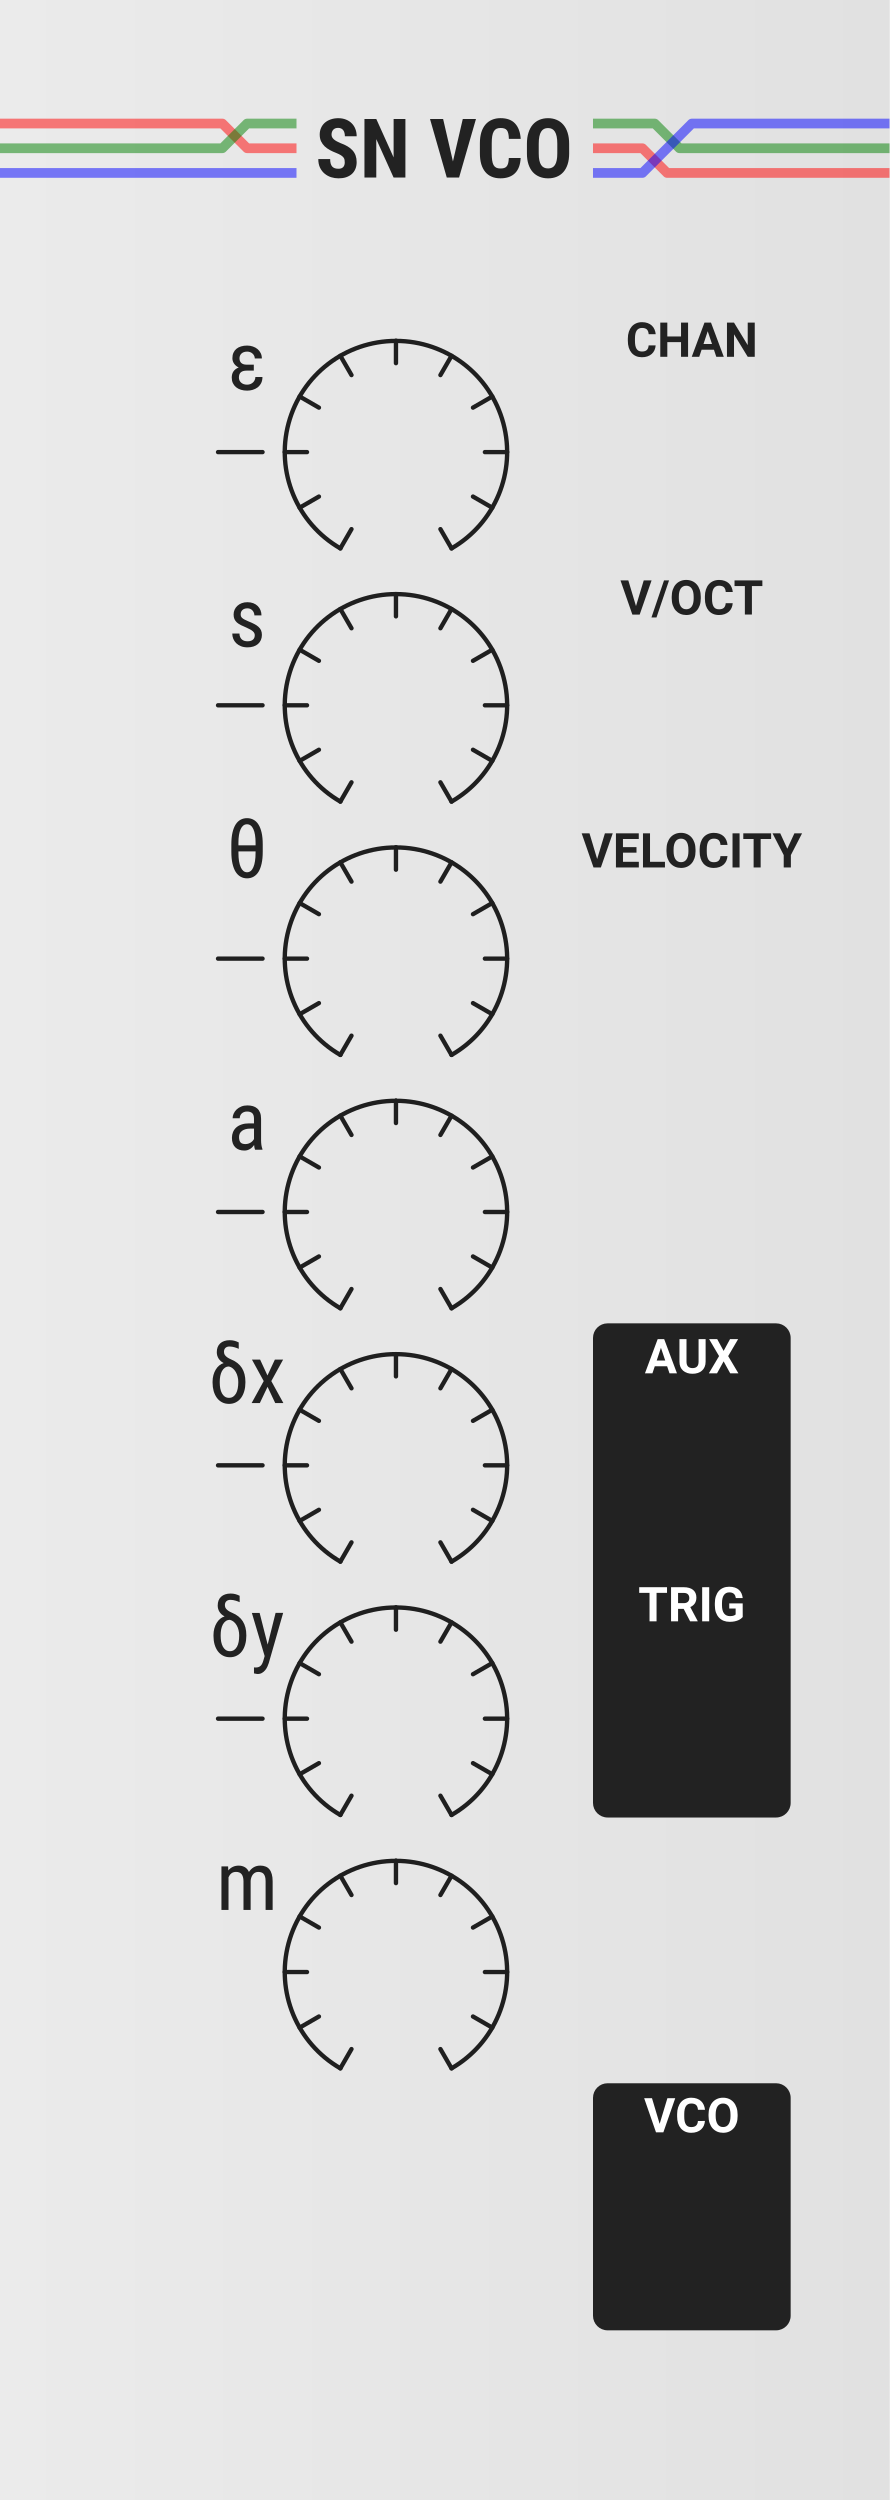
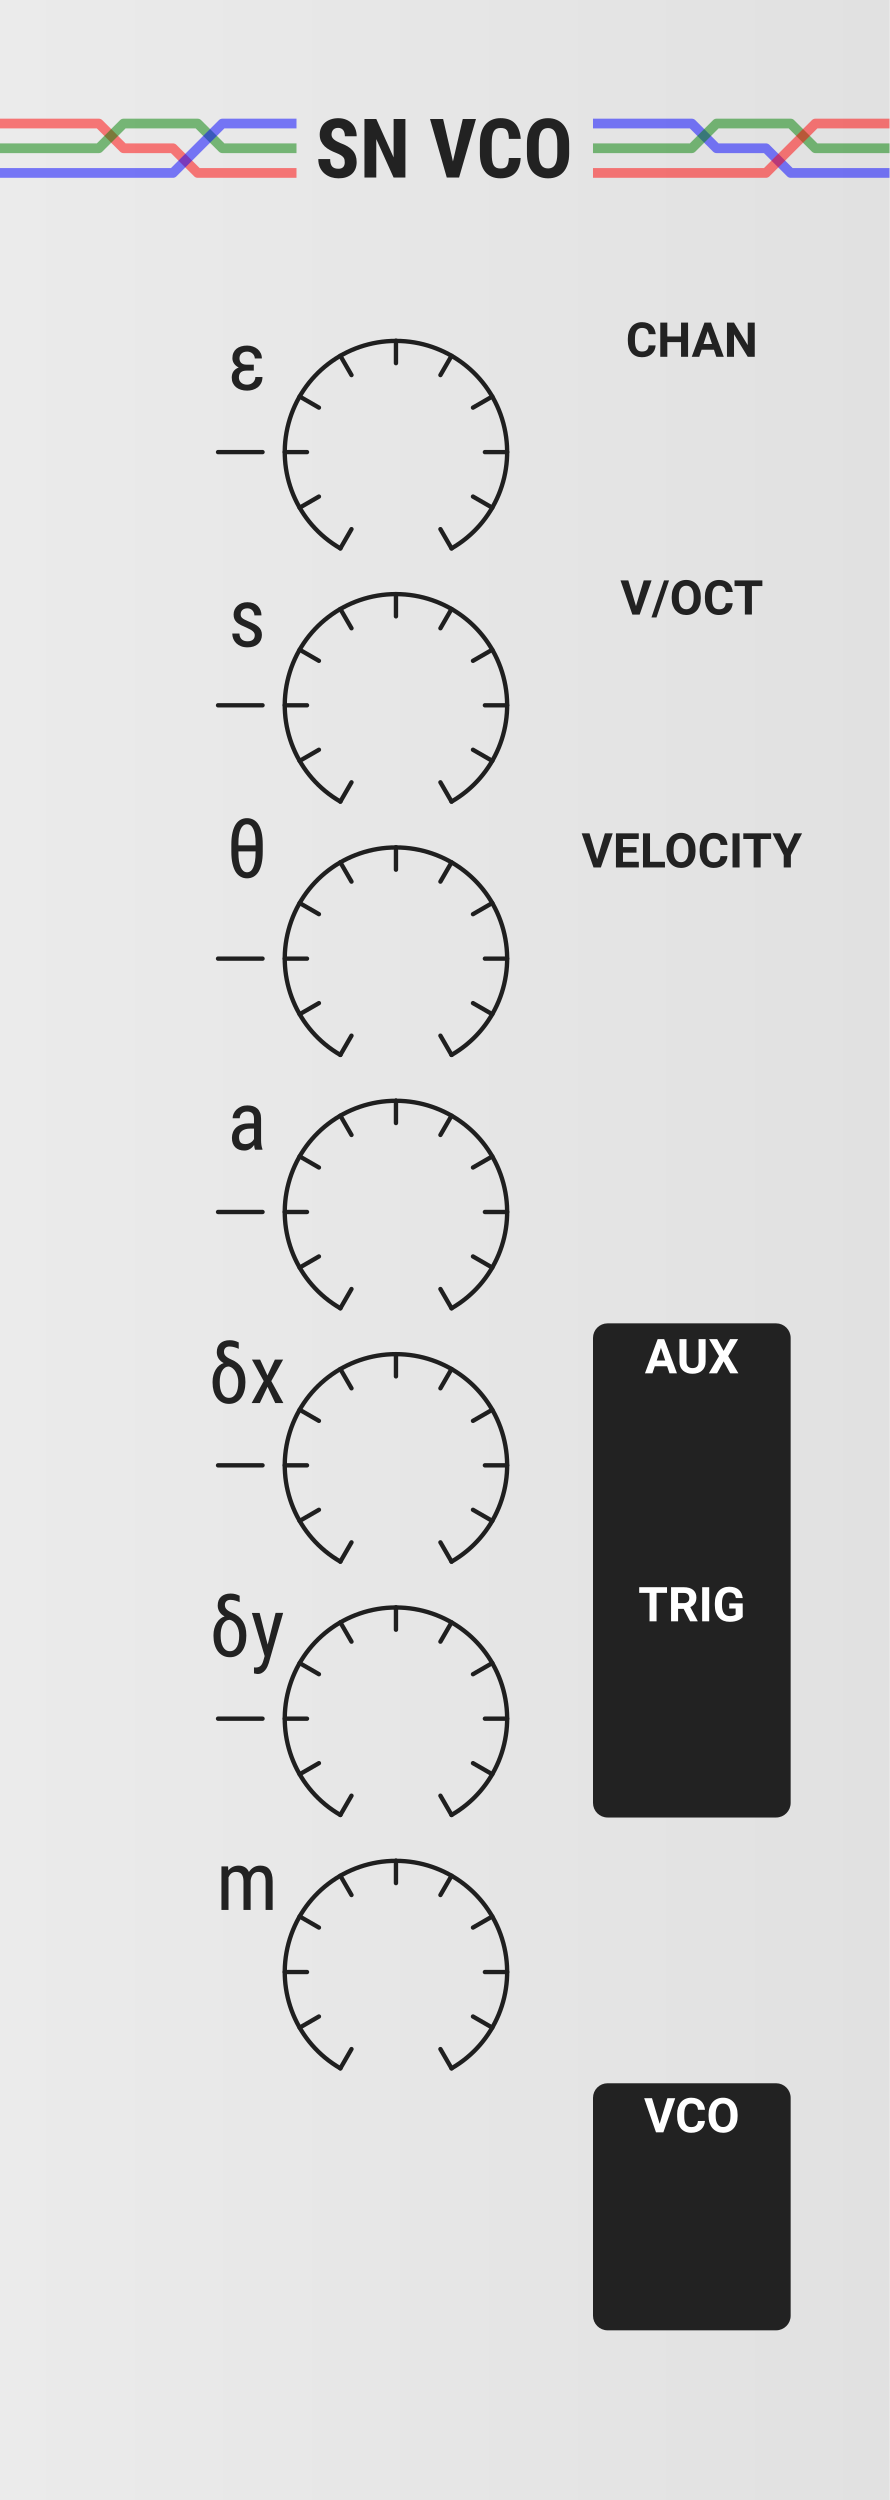
<svg xmlns="http://www.w3.org/2000/svg" version="1.1" width="45.72mm" height="128.5mm" viewBox="0 0 45.72 128.5">
  <defs>
    <linearGradient id="background">
      <stop offset="0%" stop-color="#ebebeb" />
      <stop offset="100%" stop-color="#e1e1e1" />
    </linearGradient>
  </defs>
  <g />
  <g>
    <rect x="0" y="0" width="45.72" height="128.5" fill="url(#background)" />
  </g>
  <g transform="translate(22.86,7.62)">
    <path fill="#222222" stroke="none" d="m -5.142,0.715 q 0,-0.079 -0.014,-0.141 Q -5.171,0.513 -5.218,0.459 -5.264,0.403 -5.351,0.351 -5.435,0.3 -5.578,0.242 -5.747,0.178 -5.902,0.095 -6.055,0.012 -6.173,-0.099 q -0.116,-0.114 -0.186,-0.26 -0.068,-0.149 -0.068,-0.345 0,-0.188 0.07,-0.343 0.07,-0.157 0.196,-0.267 0.128,-0.11 0.302,-0.169 0.176,-0.062 0.387,-0.062 0.217,0 0.391,0.07 0.176,0.068 0.298,0.192 0.124,0.122 0.19,0.294 0.066,0.169 0.066,0.374 h -0.606 q 0,-0.095 -0.021,-0.174 -0.019,-0.081 -0.062,-0.136 -0.041,-0.058 -0.107,-0.089 -0.066,-0.033 -0.159,-0.033 -0.087,0 -0.151,0.027 -0.062,0.027 -0.103,0.074 -0.041,0.045 -0.062,0.11 -0.021,0.064 -0.021,0.136 0,0.074 0.031,0.134 0.033,0.06 0.091,0.112 0.06,0.052 0.143,0.097 0.085,0.045 0.186,0.089 0.211,0.076 0.368,0.169 0.157,0.093 0.263,0.211 0.105,0.118 0.157,0.267 0.052,0.147 0.052,0.333 0,0.198 -0.066,0.353 -0.064,0.155 -0.186,0.263 -0.12,0.105 -0.291,0.163 -0.172,0.056 -0.387,0.056 -0.194,0 -0.382,-0.058 -0.186,-0.06 -0.333,-0.182 -0.147,-0.122 -0.238,-0.308 -0.089,-0.186 -0.089,-0.442 h 0.61 q 0,0.136 0.027,0.232 0.027,0.095 0.081,0.155 0.056,0.058 0.136,0.085 0.081,0.025 0.188,0.025 0.087,0 0.147,-0.025 0.062,-0.027 0.099,-0.07 0.039,-0.045 0.056,-0.107 0.017,-0.062 0.017,-0.134 z M -2.023,1.505 H -2.63 L -3.519,-0.469 V 1.505 h -0.608 v -3.01 h 0.608 l 0.891,1.976 V -1.505 h 0.606 z M 0.421,0.678 0.927,-1.505 H 1.605 L 0.737,1.505 h -0.633 l -0.862,-3.01 h 0.674 z M 3.902,0.502 Q 3.879,1.017 3.612,1.282 3.346,1.546 2.86,1.546 q -0.25,0 -0.446,-0.083 Q 2.217,1.381 2.083,1.217 1.948,1.054 1.876,0.814 1.806,0.573 1.806,0.258 v -0.513 q 0,-0.314 0.072,-0.556 0.074,-0.242 0.213,-0.405 0.138,-0.163 0.335,-0.246 0.196,-0.085 0.442,-0.085 0.492,0 0.746,0.275 0.256,0.275 0.291,0.79 H 3.296 Q 3.292,-0.643 3.267,-0.75 3.244,-0.86 3.195,-0.924 3.145,-0.988 3.064,-1.015 2.986,-1.042 2.868,-1.042 q -0.122,0 -0.209,0.041 -0.085,0.041 -0.138,0.134 -0.054,0.091 -0.081,0.242 -0.025,0.149 -0.025,0.366 v 0.517 q 0,0.211 0.021,0.36 0.021,0.149 0.072,0.244 0.052,0.093 0.136,0.136 0.085,0.043 0.215,0.043 0.112,0 0.19,-0.023 0.081,-0.025 0.132,-0.085 0.052,-0.06 0.079,-0.165 0.027,-0.105 0.033,-0.267 z m 2.493,-0.232 q 0,0.316 -0.079,0.556 Q 6.237,1.067 6.095,1.226 5.954,1.385 5.754,1.466 q -0.198,0.081 -0.44,0.081 -0.242,0 -0.442,-0.081 Q 4.671,1.385 4.526,1.226 4.383,1.067 4.303,0.827 4.224,0.587 4.224,0.271 V -0.229 q 0,-0.325 0.079,-0.571 0.079,-0.248 0.221,-0.413 0.143,-0.165 0.343,-0.248 0.201,-0.085 0.442,-0.085 0.242,0 0.44,0.085 0.201,0.083 0.343,0.248 0.145,0.165 0.223,0.413 0.079,0.246 0.079,0.571 z M 5.785,-0.234 q 0,-0.215 -0.031,-0.366 -0.031,-0.153 -0.091,-0.25 -0.06,-0.097 -0.149,-0.143 -0.089,-0.045 -0.205,-0.045 -0.118,0 -0.207,0.045 -0.089,0.045 -0.149,0.143 -0.06,0.097 -0.091,0.25 -0.031,0.151 -0.031,0.366 v 0.504 q 0,0.205 0.031,0.351 0.031,0.145 0.091,0.238 0.062,0.093 0.151,0.136 0.091,0.043 0.209,0.043 0.116,0 0.203,-0.043 0.089,-0.043 0.149,-0.136 0.06,-0.093 0.089,-0.238 0.031,-0.147 0.031,-0.351 z" />
  </g>
  <g fill="none" stroke="#1f1f1f" stroke-linecap="round" stroke-linejoin="round" stroke-width="1" transform="translate(0.0,1.27)">
    <g transform="translate(20.352,21.968) scale(0.225,0.225)">
      <line x1="-10.160" y1="17.598" x2="-12.700" y2="21.997" />
      <line x1="-17.598" y1="10.160" x2="-21.997" y2="12.700" />
      <line x1="-20.32" y1="0.000" x2="-25.4" y2="0.000" />
      <line x1="-17.598" y1="-10.16" x2="-21.997" y2="-12.7" />
      <line x1="-10.16" y1="-17.598" x2="-12.7" y2="-21.997" />
      <line x1="0.000" y1="-20.32" x2="0.000" y2="-25.4" />
      <line x1="10.160" y1="-17.598" x2="12.7" y2="-21.997" />
      <line x1="17.598" y1="-10.160" x2="21.997" y2="-12.7" />
      <line x1="20.32" y1="0.000" x2="25.4" y2="0.000" />
      <line x1="17.598" y1="10.16" x2="21.997" y2="12.7" />
      <line x1="10.16" y1="17.598" x2="12.7" y2="21.997" />
      <g>
        <path d="M0.000,-25.4 a25.4,25.4,0,0,0,-12.7,47.397" />
        <path d="M0.000,-25.4 a25.4,25.4,0,0,1,12.7,47.397" />
        <circle cx="0.000" cy="0.000" r="25.4" opacity="0.5" stroke="none" />
      </g>
      <line x1="-30.48" y1="0.000" x2="-40.64" y2="0.000" />
    </g>
    <g transform="translate(20.352,34.982) scale(0.225,0.225)">
      <line x1="-10.160" y1="17.598" x2="-12.700" y2="21.997" />
      <line x1="-17.598" y1="10.160" x2="-21.997" y2="12.700" />
      <line x1="-20.32" y1="0.000" x2="-25.4" y2="0.000" />
      <line x1="-17.598" y1="-10.16" x2="-21.997" y2="-12.7" />
      <line x1="-10.16" y1="-17.598" x2="-12.7" y2="-21.997" />
      <line x1="0.000" y1="-20.32" x2="0.000" y2="-25.4" />
      <line x1="10.160" y1="-17.598" x2="12.7" y2="-21.997" />
      <line x1="17.598" y1="-10.160" x2="21.997" y2="-12.7" />
      <line x1="20.32" y1="0.000" x2="25.4" y2="0.000" />
      <line x1="17.598" y1="10.16" x2="21.997" y2="12.7" />
      <line x1="10.16" y1="17.598" x2="12.7" y2="21.997" />
      <g>
        <path d="M0.000,-25.4 a25.4,25.4,0,0,0,-12.7,47.397" />
        <path d="M0.000,-25.4 a25.4,25.4,0,0,1,12.7,47.397" />
        <circle cx="0.000" cy="0.000" r="25.4" opacity="0.5" stroke="none" />
      </g>
      <line x1="-30.48" y1="0.000" x2="-40.64" y2="0.000" />
    </g>
    <g transform="translate(20.352,48.004) scale(0.225,0.225)">
      <line x1="-10.160" y1="17.598" x2="-12.700" y2="21.997" />
      <line x1="-17.598" y1="10.160" x2="-21.997" y2="12.700" />
      <line x1="-20.32" y1="0.000" x2="-25.4" y2="0.000" />
      <line x1="-17.598" y1="-10.16" x2="-21.997" y2="-12.7" />
      <line x1="-10.16" y1="-17.598" x2="-12.7" y2="-21.997" />
      <line x1="0.000" y1="-20.32" x2="0.000" y2="-25.4" />
      <line x1="10.160" y1="-17.598" x2="12.7" y2="-21.997" />
      <line x1="17.598" y1="-10.160" x2="21.997" y2="-12.7" />
      <line x1="20.32" y1="0.000" x2="25.4" y2="0.000" />
      <line x1="17.598" y1="10.16" x2="21.997" y2="12.7" />
      <line x1="10.16" y1="17.598" x2="12.7" y2="21.997" />
      <g>
        <path d="M0.000,-25.4 a25.4,25.4,0,0,0,-12.7,47.397" />
        <path d="M0.000,-25.4 a25.4,25.4,0,0,1,12.7,47.397" />
        <circle cx="0.000" cy="0.000" r="25.4" opacity="0.5" stroke="none" />
      </g>
      <line x1="-30.48" y1="0.000" x2="-40.64" y2="0.000" />
    </g>
    <g transform="translate(20.352,61.026) scale(0.225,0.225)">
      <line x1="-10.160" y1="17.598" x2="-12.700" y2="21.997" />
      <line x1="-17.598" y1="10.160" x2="-21.997" y2="12.700" />
      <line x1="-20.32" y1="0.000" x2="-25.4" y2="0.000" />
      <line x1="-17.598" y1="-10.16" x2="-21.997" y2="-12.7" />
      <line x1="-10.16" y1="-17.598" x2="-12.7" y2="-21.997" />
      <line x1="0.000" y1="-20.32" x2="0.000" y2="-25.4" />
      <line x1="10.160" y1="-17.598" x2="12.7" y2="-21.997" />
      <line x1="17.598" y1="-10.160" x2="21.997" y2="-12.7" />
      <line x1="20.32" y1="0.000" x2="25.4" y2="0.000" />
      <line x1="17.598" y1="10.16" x2="21.997" y2="12.7" />
      <line x1="10.16" y1="17.598" x2="12.7" y2="21.997" />
      <g>
        <path d="M0.000,-25.4 a25.4,25.4,0,0,0,-12.7,47.397" />
        <path d="M0.000,-25.4 a25.4,25.4,0,0,1,12.7,47.397" />
        <circle cx="0.000" cy="0.000" r="25.4" opacity="0.5" stroke="none" />
      </g>
      <line x1="-30.48" y1="0.000" x2="-40.64" y2="0.000" />
    </g>
    <g transform="translate(20.352,74.048) scale(0.225,0.225)">
      <line x1="-10.160" y1="17.598" x2="-12.700" y2="21.997" />
      <line x1="-17.598" y1="10.160" x2="-21.997" y2="12.700" />
      <line x1="-20.32" y1="0.000" x2="-25.4" y2="0.000" />
      <line x1="-17.598" y1="-10.16" x2="-21.997" y2="-12.7" />
      <line x1="-10.16" y1="-17.598" x2="-12.7" y2="-21.997" />
      <line x1="0.000" y1="-20.32" x2="0.000" y2="-25.4" />
      <line x1="10.160" y1="-17.598" x2="12.7" y2="-21.997" />
      <line x1="17.598" y1="-10.160" x2="21.997" y2="-12.7" />
      <line x1="20.32" y1="0.000" x2="25.4" y2="0.000" />
      <line x1="17.598" y1="10.16" x2="21.997" y2="12.7" />
      <line x1="10.16" y1="17.598" x2="12.7" y2="21.997" />
      <g>
        <path d="M0.000,-25.4 a25.4,25.4,0,0,0,-12.7,47.397" />
        <path d="M0.000,-25.4 a25.4,25.4,0,0,1,12.7,47.397" />
        <circle cx="0.000" cy="0.000" r="25.4" opacity="0.5" stroke="none" />
      </g>
      <line x1="-30.48" y1="0.000" x2="-40.64" y2="0.000" />
    </g>
    <g transform="translate(20.352,87.070) scale(0.225,0.225)">
      <line x1="-10.160" y1="17.598" x2="-12.700" y2="21.997" />
      <line x1="-17.598" y1="10.160" x2="-21.997" y2="12.700" />
      <line x1="-20.32" y1="0.000" x2="-25.4" y2="0.000" />
      <line x1="-17.598" y1="-10.16" x2="-21.997" y2="-12.7" />
      <line x1="-10.16" y1="-17.598" x2="-12.7" y2="-21.997" />
      <line x1="0.000" y1="-20.32" x2="0.000" y2="-25.4" />
      <line x1="10.160" y1="-17.598" x2="12.7" y2="-21.997" />
      <line x1="17.598" y1="-10.160" x2="21.997" y2="-12.7" />
      <line x1="20.32" y1="0.000" x2="25.4" y2="0.000" />
      <line x1="17.598" y1="10.16" x2="21.997" y2="12.7" />
      <line x1="10.16" y1="17.598" x2="12.7" y2="21.997" />
      <g>
        <path d="M0.000,-25.4 a25.4,25.4,0,0,0,-12.7,47.397" />
        <path d="M0.000,-25.4 a25.4,25.4,0,0,1,12.7,47.397" />
        <circle cx="0.000" cy="0.000" r="25.4" opacity="0.5" stroke="none" />
      </g>
      <line x1="-30.48" y1="0.000" x2="-40.64" y2="0.000" />
    </g>
    <g transform="translate(20.352,100.093) scale(0.225,0.225)">
      <line x1="-10.160" y1="17.598" x2="-12.700" y2="21.997" />
      <line x1="-17.598" y1="10.160" x2="-21.997" y2="12.700" />
      <line x1="-20.32" y1="0.000" x2="-25.4" y2="0.000" />
      <line x1="-17.598" y1="-10.16" x2="-21.997" y2="-12.7" />
      <line x1="-10.16" y1="-17.598" x2="-12.7" y2="-21.997" />
      <line x1="0.000" y1="-20.32" x2="0.000" y2="-25.4" />
      <line x1="10.160" y1="-17.598" x2="12.7" y2="-21.997" />
      <line x1="17.598" y1="-10.160" x2="21.997" y2="-12.7" />
      <line x1="20.32" y1="0.000" x2="25.4" y2="0.000" />
      <line x1="17.598" y1="10.16" x2="21.997" y2="12.7" />
      <line x1="10.16" y1="17.598" x2="12.7" y2="21.997" />
      <g>
        <path d="M0.000,-25.4 a25.4,25.4,0,0,0,-12.7,47.397" />
        <path d="M0.000,-25.4 a25.4,25.4,0,0,1,12.7,47.397" />
        <circle cx="0.000" cy="0.000" r="25.4" opacity="0.5" stroke="none" />
      </g>
    </g>
  </g>
  <g fill="#222222">
    <g transform="translate(12.7,-3.73)">
      <path d="m 21.001,21.483 q -0.01,0.134 -0.06,0.246 -0.051,0.112 -0.14,0.193 -0.089,0.08 -0.217,0.125 -0.127,0.045 -0.289,0.045 -0.169,0 -0.304,-0.058 -0.134,-0.059 -0.228,-0.169 -0.093,-0.11 -0.143,-0.265 -0.049,-0.157 -0.049,-0.351 V 21.134 q 0,-0.194 0.052,-0.351 0.052,-0.157 0.146,-0.266 0.095,-0.11 0.23,-0.169 0.135,-0.059 0.301,-0.059 0.164,0 0.289,0.047 0.127,0.046 0.215,0.129 0.088,0.082 0.137,0.197 0.049,0.113 0.063,0.247 h -0.362 q -0.006,-0.078 -0.028,-0.139 -0.021,-0.06 -0.06,-0.101 -0.04,-0.041 -0.102,-0.061 -0.063,-0.022 -0.152,-0.022 -0.183,0 -0.274,0.134 -0.089,0.133 -0.089,0.412 v 0.118 q 0,0.136 0.019,0.239 0.021,0.102 0.063,0.171 0.043,0.069 0.111,0.104 0.069,0.034 0.165,0.034 0.086,0 0.147,-0.019 0.063,-0.019 0.104,-0.058 0.042,-0.04 0.065,-0.099 0.023,-0.059 0.029,-0.137 z m 1.666,0.585 h -0.362 v -0.752 h -0.705 v 0.752 h -0.362 v -1.756 h 0.362 v 0.711 h 0.705 v -0.711 h 0.362 z m 1.329,-0.362 h -0.634 l -0.121,0.362 h -0.385 l 0.654,-1.756 h 0.335 l 0.657,1.756 h -0.385 z m -0.537,-0.293 h 0.439 l -0.221,-0.657 z m 2.635,0.655 h -0.362 l -0.704,-1.155 v 1.155 h -0.362 v -1.756 h 0.362 l 0.705,1.158 v -1.158 h 0.361 z" />
    </g>
    <g transform="translate(12.7,9.52)">
      <path d="m 19.99,21.633 0.398,-1.32 h 0.403 l -0.611,1.756 h -0.377 L 19.193,20.312 h 0.402 z m 1.053,0.586 h -0.259 l 0.646,-1.906 h 0.259 z m 2.278,-0.989 q 0,0.201 -0.054,0.362 -0.054,0.159 -0.153,0.27 -0.098,0.111 -0.235,0.171 -0.137,0.059 -0.303,0.059 -0.165,0 -0.303,-0.059 -0.137,-0.06 -0.238,-0.171 -0.099,-0.111 -0.154,-0.27 -0.055,-0.16 -0.055,-0.362 v -0.077 q 0,-0.2 0.054,-0.361 0.055,-0.16 0.154,-0.273 0.099,-0.112 0.236,-0.171 0.137,-0.06 0.303,-0.06 0.165,0 0.303,0.06 0.137,0.059 0.236,0.171 0.099,0.112 0.153,0.273 0.055,0.16 0.055,0.361 z m -0.367,-0.08 q 0,-0.276 -0.099,-0.42 -0.099,-0.143 -0.282,-0.143 -0.183,0 -0.282,0.143 -0.099,0.143 -0.099,0.42 v 0.08 q 0,0.137 0.025,0.244 0.027,0.105 0.075,0.177 0.049,0.071 0.121,0.109 0.071,0.036 0.163,0.036 0.183,0 0.281,-0.145 0.098,-0.145 0.098,-0.421 z m 2.008,0.333 q -0.01,0.134 -0.06,0.246 -0.051,0.112 -0.14,0.193 -0.089,0.08 -0.217,0.125 -0.127,0.045 -0.289,0.045 -0.169,0 -0.304,-0.058 -0.134,-0.059 -0.228,-0.169 -0.093,-0.11 -0.143,-0.265 -0.049,-0.157 -0.049,-0.351 V 21.134 q 0,-0.194 0.052,-0.351 0.052,-0.157 0.146,-0.266 0.095,-0.11 0.23,-0.169 0.135,-0.059 0.301,-0.059 0.164,0 0.289,0.047 0.127,0.046 0.215,0.129 0.088,0.082 0.137,0.197 0.049,0.113 0.063,0.247 h -0.362 q -0.006,-0.078 -0.028,-0.139 -0.021,-0.06 -0.06,-0.101 -0.04,-0.041 -0.102,-0.061 -0.063,-0.022 -0.152,-0.022 -0.183,0 -0.274,0.134 -0.089,0.133 -0.089,0.412 v 0.118 q 0,0.136 0.019,0.239 0.021,0.102 0.063,0.171 0.043,0.069 0.111,0.104 0.069,0.034 0.165,0.034 0.086,0 0.147,-0.019 0.063,-0.019 0.104,-0.058 0.042,-0.04 0.065,-0.099 0.023,-0.059 0.029,-0.137 z m 1.524,-0.878 h -0.538 v 1.463 h -0.362 v -1.463 h -0.531 v -0.293 h 1.43 z" />
    </g>
    <g transform="translate(12.7,22.52)">
      <path d="m 17.994,21.633 0.398,-1.32 h 0.403 l -0.611,1.756 h -0.377 l -0.609,-1.756 h 0.402 z m 2.022,-0.326 h -0.695 v 0.47 h 0.815 v 0.291 h -1.177 v -1.756 h 1.174 v 0.293 h -0.813 v 0.418 h 0.695 z m 0.695,0.47 h 0.768 v 0.291 h -1.13 v -1.756 h 0.362 z m 2.34,-0.547 q 0,0.201 -0.054,0.362 -0.054,0.159 -0.153,0.27 -0.098,0.111 -0.235,0.171 -0.137,0.059 -0.303,0.059 -0.165,0 -0.303,-0.059 -0.137,-0.06 -0.238,-0.171 -0.099,-0.111 -0.154,-0.27 -0.055,-0.16 -0.055,-0.362 v -0.077 q 0,-0.2 0.054,-0.361 0.055,-0.16 0.154,-0.273 0.099,-0.112 0.236,-0.171 0.137,-0.06 0.303,-0.06 0.165,0 0.303,0.06 0.137,0.059 0.236,0.171 0.099,0.112 0.153,0.273 0.055,0.16 0.055,0.361 z m -0.367,-0.08 q 0,-0.276 -0.099,-0.42 -0.099,-0.143 -0.282,-0.143 -0.183,0 -0.282,0.143 -0.099,0.143 -0.099,0.42 v 0.08 q 0,0.137 0.025,0.244 0.027,0.105 0.075,0.177 0.049,0.071 0.121,0.109 0.071,0.036 0.163,0.036 0.183,0 0.281,-0.145 0.098,-0.145 0.098,-0.421 z m 2.008,0.333 q -0.01,0.134 -0.06,0.246 -0.051,0.112 -0.14,0.193 -0.089,0.08 -0.217,0.125 -0.127,0.045 -0.289,0.045 -0.169,0 -0.304,-0.058 -0.134,-0.059 -0.228,-0.169 -0.093,-0.11 -0.143,-0.265 -0.049,-0.157 -0.049,-0.351 V 21.134 q 0,-0.194 0.052,-0.351 0.052,-0.157 0.146,-0.266 0.095,-0.11 0.23,-0.169 0.135,-0.059 0.301,-0.059 0.164,0 0.289,0.047 0.127,0.046 0.215,0.129 0.088,0.082 0.137,0.197 0.049,0.113 0.063,0.247 h -0.362 q -0.006,-0.078 -0.028,-0.139 -0.021,-0.06 -0.06,-0.101 -0.04,-0.041 -0.102,-0.061 -0.063,-0.022 -0.152,-0.022 -0.183,0 -0.274,0.134 -0.089,0.133 -0.089,0.412 v 0.118 q 0,0.136 0.019,0.239 0.021,0.102 0.063,0.171 0.043,0.069 0.111,0.104 0.069,0.034 0.165,0.034 0.086,0 0.147,-0.019 0.063,-0.019 0.104,-0.058 0.042,-0.04 0.065,-0.099 0.023,-0.059 0.029,-0.137 z m 0.622,0.585 h -0.362 v -1.756 h 0.362 z m 1.622,-1.463 h -0.538 v 1.463 h -0.362 v -1.463 h -0.531 v -0.293 h 1.43 z m 0.831,0.498 0.365,-0.791 h 0.395 l -0.576,1.119 v 0.637 h -0.368 v -0.637 l -0.576,-1.119 h 0.397 z" />
    </g>
  </g>
  <g>
    <g fill="#222222">
      <g transform="translate(35.56,88.34)">
        <rect x="-5.08" y="-20.32" width="10.16" height="25.4" rx="0.75" />
      </g>
      <g transform="translate(35.56,127.399)">
        <rect x="-5.08" y="-20.32" width="10.16" height="12.7" rx="0.75" />
      </g>
    </g>
    <g fill="#ffffff">
      <g transform="translate(12.7,48.52)">
        <path d="M 21.59,21.706 H 20.956 L 20.835,22.068 H 20.451 L 21.104,20.312 h 0.335 l 0.657,1.756 H 21.712 Z M 21.054,21.413 h 0.439 l -0.221,-0.657 z m 2.515,-1.101 v 1.159 q 0,0.152 -0.051,0.269 -0.051,0.116 -0.14,0.194 -0.089,0.078 -0.213,0.118 -0.123,0.04 -0.269,0.04 -0.147,0 -0.271,-0.04 -0.123,-0.04 -0.212,-0.118 -0.089,-0.078 -0.14,-0.194 -0.049,-0.117 -0.049,-0.269 V 20.312 h 0.362 v 1.159 q 0,0.172 0.082,0.252 0.083,0.078 0.229,0.078 0.147,0 0.228,-0.078 0.082,-0.08 0.082,-0.252 V 20.312 Z m 0.925,0.605 0.329,-0.605 h 0.416 l -0.511,0.871 0.525,0.885 h -0.421 l -0.338,-0.615 -0.338,0.615 H 23.735 l 0.525,-0.885 -0.511,-0.871 h 0.416 z" />
      </g>
      <g transform="translate(12.7,61.27)">
        <path d="m 21.585,20.605 h -0.538 v 1.463 H 20.686 V 20.605 H 20.155 V 20.312 h 1.43 z m 0.856,0.82 h -0.288 v 0.643 H 21.792 V 20.312 h 0.652 q 0.152,0 0.273,0.035 0.121,0.034 0.204,0.101 0.083,0.066 0.128,0.165 0.045,0.099 0.045,0.229 0,0.096 -0.022,0.174 -0.022,0.076 -0.063,0.136 -0.041,0.059 -0.099,0.104 -0.058,0.045 -0.13,0.077 l 0.38,0.717 v 0.017 h -0.388 z m -0.288,-0.293 h 0.292 q 0.071,0 0.124,-0.018 0.054,-0.019 0.089,-0.053 0.036,-0.035 0.054,-0.082 0.018,-0.048 0.018,-0.107 0,-0.124 -0.071,-0.195 -0.07,-0.071 -0.216,-0.071 h -0.291 z m 1.599,0.936 H 23.391 V 20.312 h 0.362 z m 1.724,-0.222 q -0.031,0.037 -0.086,0.081 -0.054,0.042 -0.136,0.08 -0.082,0.036 -0.194,0.061 -0.111,0.024 -0.256,0.024 -0.17,0 -0.311,-0.055 -0.14,-0.057 -0.24,-0.165 -0.1,-0.109 -0.156,-0.266 -0.054,-0.158 -0.054,-0.362 v -0.104 q 0,-0.204 0.052,-0.362 0.053,-0.159 0.148,-0.268 0.096,-0.109 0.233,-0.165 0.136,-0.057 0.303,-0.057 0.171,0 0.295,0.043 0.125,0.042 0.209,0.119 0.084,0.077 0.131,0.184 0.047,0.107 0.061,0.235 h -0.352 q -0.011,-0.066 -0.034,-0.119 -0.023,-0.054 -0.063,-0.092 -0.04,-0.039 -0.099,-0.059 -0.058,-0.021 -0.139,-0.021 -0.186,0 -0.282,0.141 -0.096,0.14 -0.096,0.416 v 0.106 q 0,0.276 0.105,0.417 0.105,0.141 0.307,0.141 0.065,0 0.113,-0.008 0.048,-0.008 0.082,-0.021 0.035,-0.013 0.058,-0.028 0.023,-0.016 0.037,-0.03 v -0.303 h -0.329 v -0.266 h 0.691 z" />
      </g>
      <g transform="translate(12.7,87.534)">
        <path d="m 21.206,21.633 0.398,-1.32 h 0.403 l -0.611,1.756 h -0.377 l -0.609,-1.756 h 0.402 z m 2.328,-0.15 q -0.01,0.134 -0.06,0.246 -0.051,0.112 -0.14,0.193 -0.089,0.08 -0.217,0.125 -0.127,0.045 -0.289,0.045 -0.169,0 -0.304,-0.058 -0.134,-0.059 -0.228,-0.169 -0.093,-0.11 -0.143,-0.265 -0.049,-0.157 -0.049,-0.351 V 21.134 q 0,-0.194 0.052,-0.351 0.052,-0.157 0.146,-0.266 0.095,-0.11 0.23,-0.169 0.135,-0.059 0.301,-0.059 0.164,0 0.289,0.047 0.127,0.046 0.215,0.129 0.088,0.082 0.137,0.197 0.049,0.113 0.063,0.247 H 23.175 q -0.006,-0.078 -0.028,-0.139 -0.021,-0.06 -0.06,-0.101 -0.04,-0.041 -0.102,-0.061 -0.063,-0.022 -0.152,-0.022 -0.183,0 -0.274,0.134 -0.089,0.133 -0.089,0.412 v 0.118 q 0,0.136 0.019,0.239 0.021,0.102 0.063,0.171 0.043,0.069 0.111,0.104 0.069,0.034 0.165,0.034 0.086,0 0.147,-0.019 0.063,-0.019 0.104,-0.058 0.042,-0.04 0.065,-0.099 0.023,-0.059 0.029,-0.137 z m 1.68,-0.253 q 0,0.201 -0.054,0.362 -0.054,0.159 -0.153,0.27 -0.098,0.111 -0.235,0.171 -0.137,0.059 -0.303,0.059 -0.165,0 -0.303,-0.059 -0.137,-0.06 -0.238,-0.171 -0.099,-0.111 -0.154,-0.27 -0.055,-0.16 -0.055,-0.362 v -0.077 q 0,-0.2 0.054,-0.361 0.055,-0.16 0.154,-0.273 0.099,-0.112 0.236,-0.171 0.137,-0.06 0.303,-0.06 0.165,0 0.303,0.06 0.137,0.059 0.236,0.171 0.099,0.112 0.153,0.273 0.055,0.16 0.055,0.361 z m -0.367,-0.08 q 0,-0.276 -0.099,-0.42 -0.099,-0.143 -0.282,-0.143 -0.183,0 -0.282,0.143 -0.099,0.143 -0.099,0.42 v 0.08 q 0,0.137 0.025,0.244 0.027,0.105 0.075,0.177 0.049,0.071 0.121,0.109 0.071,0.036 0.163,0.036 0.183,0 0.281,-0.145 0.098,-0.145 0.098,-0.421 z" />
      </g>
    </g>
  </g>
  <g fill="#222222" stroke="none">
    <g transform="translate(-10.16,19.05)">
      <path d="m 22.837,0 q -0.198,0 -0.298,0.087 -0.099,0.085 -0.099,0.273 0,0.072 0.027,0.138 0.029,0.066 0.083,0.116 0.054,0.05 0.132,0.079 0.079,0.029 0.18,0.029 0.095,0 0.174,-0.033 0.079,-0.033 0.134,-0.087 0.056,-0.054 0.085,-0.124 0.031,-0.072 0.031,-0.151 h 0.364 q 0,0.184 -0.068,0.316 -0.068,0.132 -0.18,0.219 -0.112,0.085 -0.254,0.126 -0.141,0.041 -0.285,0.041 -0.172,0 -0.318,-0.045 -0.145,-0.045 -0.25,-0.13 -0.105,-0.087 -0.165,-0.211 -0.058,-0.124 -0.058,-0.283 0,-0.194 0.091,-0.325 0.093,-0.13 0.267,-0.196 -0.153,-0.074 -0.24,-0.201 -0.085,-0.126 -0.085,-0.277 0,-0.157 0.054,-0.279 0.054,-0.122 0.153,-0.203 0.099,-0.083 0.24,-0.124 0.141,-0.043 0.312,-0.043 0.155,0 0.291,0.048 0.138,0.045 0.242,0.132 0.103,0.085 0.163,0.209 0.06,0.122 0.06,0.275 h -0.364 q 0,-0.074 -0.031,-0.138 -0.029,-0.064 -0.083,-0.112 -0.052,-0.05 -0.124,-0.076 -0.072,-0.027 -0.155,-0.027 -0.101,0 -0.176,0.029 -0.074,0.029 -0.122,0.076 -0.048,0.048 -0.072,0.11 -0.023,0.06 -0.023,0.126 0,0.072 0.021,0.134 0.021,0.06 0.064,0.103 0.045,0.043 0.114,0.068 0.07,0.025 0.169,0.025 h 0.368 v 0.306 z" />
    </g>
    <g transform="translate(-10.16,32.244)">
      <path d="m 23.256,0.415 q 0,-0.062 -0.023,-0.112 -0.023,-0.052 -0.074,-0.097 -0.052,-0.048 -0.134,-0.093 -0.081,-0.045 -0.201,-0.099 -0.155,-0.064 -0.279,-0.126 -0.122,-0.062 -0.207,-0.136 -0.083,-0.076 -0.128,-0.174 -0.043,-0.099 -0.043,-0.234 0,-0.132 0.05,-0.248 0.052,-0.116 0.145,-0.201 0.093,-0.087 0.223,-0.136 0.13,-0.05 0.291,-0.05 0.169,0 0.304,0.052 0.134,0.052 0.227,0.145 0.093,0.091 0.143,0.215 0.05,0.124 0.05,0.267 h -0.364 q 0,-0.068 -0.025,-0.132 -0.023,-0.066 -0.07,-0.118 -0.045,-0.052 -0.112,-0.083 -0.066,-0.031 -0.153,-0.031 -0.093,0 -0.159,0.027 -0.064,0.025 -0.105,0.068 -0.041,0.041 -0.062,0.097 -0.019,0.056 -0.019,0.116 0,0.062 0.017,0.107 0.019,0.043 0.062,0.083 0.043,0.039 0.118,0.079 0.076,0.039 0.194,0.091 0.169,0.066 0.3,0.134 0.132,0.066 0.221,0.147 0.089,0.079 0.134,0.18 0.045,0.101 0.045,0.236 0,0.147 -0.054,0.267 -0.052,0.118 -0.149,0.203 -0.097,0.083 -0.234,0.128 -0.136,0.043 -0.302,0.043 -0.19,0 -0.337,-0.058 -0.147,-0.06 -0.246,-0.157 -0.099,-0.099 -0.151,-0.227 -0.05,-0.128 -0.05,-0.267 h 0.368 q 0.004,0.118 0.043,0.194 0.039,0.076 0.097,0.122 0.06,0.045 0.132,0.064 0.072,0.017 0.143,0.017 0.182,0 0.277,-0.081 0.095,-0.083 0.095,-0.221 z" />
    </g>
    <g transform="translate(-10.16,23.037)">
      <path d="m 23.665,20.745 q 0,0.349 -0.058,0.606 -0.056,0.256 -0.161,0.426 -0.105,0.167 -0.254,0.25 -0.149,0.083 -0.333,0.083 -0.182,0 -0.331,-0.083 -0.149,-0.083 -0.256,-0.25 -0.105,-0.169 -0.163,-0.426 -0.058,-0.256 -0.058,-0.606 V 20.363 q 0,-0.347 0.058,-0.602 0.058,-0.254 0.163,-0.42 0.105,-0.165 0.254,-0.244 0.149,-0.081 0.331,-0.081 0.184,0 0.333,0.081 0.149,0.079 0.254,0.244 0.105,0.165 0.163,0.42 0.058,0.254 0.058,0.602 z m -1.249,-0.333 h 0.881 v -0.114 q 0,-0.469 -0.114,-0.717 -0.112,-0.25 -0.327,-0.25 -0.213,0 -0.327,0.25 -0.114,0.248 -0.114,0.717 z m 0.881,0.314 h -0.881 v 0.081 q 0,0.234 0.029,0.418 0.031,0.182 0.087,0.31 0.056,0.128 0.138,0.196 0.083,0.066 0.188,0.066 0.107,0 0.19,-0.066 0.083,-0.068 0.136,-0.196 0.056,-0.128 0.083,-0.31 0.029,-0.184 0.029,-0.418 z" />
    </g>
    <g transform="translate(-10.16,58.108)">
      <path d="m 23.27,0.988 q -0.019,-0.041 -0.031,-0.105 -0.01,-0.066 -0.017,-0.138 -0.039,0.058 -0.091,0.11 -0.05,0.052 -0.114,0.091 -0.062,0.039 -0.136,0.062 -0.072,0.023 -0.155,0.023 -0.147,0 -0.267,-0.041 -0.118,-0.041 -0.203,-0.124 -0.085,-0.083 -0.13,-0.203 -0.045,-0.122 -0.045,-0.283 0,-0.161 0.056,-0.298 0.056,-0.136 0.165,-0.236 0.11,-0.099 0.275,-0.155 0.165,-0.058 0.384,-0.058 h 0.254 v -0.238 q 0,-0.201 -0.089,-0.285 -0.089,-0.085 -0.271,-0.085 -0.089,0 -0.159,0.029 -0.068,0.027 -0.116,0.074 -0.048,0.048 -0.072,0.112 -0.025,0.062 -0.025,0.132 h -0.366 q 0,-0.12 0.052,-0.238 0.054,-0.12 0.151,-0.213 0.099,-0.095 0.24,-0.153 0.141,-0.058 0.314,-0.058 0.155,0 0.283,0.037 0.13,0.037 0.223,0.12 0.095,0.083 0.147,0.213 0.052,0.13 0.052,0.318 v 1.102 q 0,0.056 0.004,0.118 0.004,0.062 0.012,0.122 0.01,0.06 0.023,0.116 0.014,0.054 0.031,0.099 v 0.033 z m -0.488,-0.291 q 0.076,0 0.145,-0.023 0.068,-0.023 0.124,-0.058 0.056,-0.037 0.097,-0.083 0.043,-0.048 0.068,-0.097 v -0.533 h -0.192 q -0.132,0 -0.24,0.029 -0.105,0.029 -0.182,0.085 -0.074,0.054 -0.116,0.134 -0.039,0.081 -0.039,0.184 0,0.101 0.021,0.172 0.021,0.068 0.062,0.112 0.041,0.041 0.103,0.06 0.064,0.019 0.149,0.019 z" />
    </g>
    <g transform="translate(-10.16,71.13)">
      <path d="m 21.304,-1.635 q 0,-0.141 0.043,-0.252 0.045,-0.114 0.13,-0.192 0.087,-0.081 0.209,-0.122 0.124,-0.043 0.281,-0.043 0.136,0 0.24,0.029 0.105,0.027 0.223,0.085 l 0.002,0.331 q -0.035,-0.019 -0.089,-0.039 -0.054,-0.023 -0.118,-0.039 -0.062,-0.019 -0.13,-0.031 -0.068,-0.012 -0.136,-0.012 -0.136,0 -0.213,0.074 -0.074,0.074 -0.074,0.203 0,0.043 0.014,0.091 0.014,0.048 0.054,0.097 0.041,0.05 0.114,0.101 0.072,0.05 0.188,0.099 0.372,0.153 0.552,0.44 0.18,0.287 0.18,0.709 v 0.043 q 0,0.234 -0.058,0.434 -0.056,0.201 -0.163,0.347 -0.107,0.147 -0.265,0.229 -0.155,0.083 -0.356,0.083 -0.203,0 -0.36,-0.083 -0.157,-0.083 -0.265,-0.229 -0.107,-0.147 -0.165,-0.347 -0.056,-0.201 -0.056,-0.434 v -0.043 q 0,-0.184 0.043,-0.343 0.045,-0.161 0.122,-0.287 0.076,-0.126 0.18,-0.211 0.103,-0.085 0.219,-0.118 l -0.002,-0.01 q -0.159,-0.081 -0.252,-0.225 -0.093,-0.145 -0.093,-0.333 z m 0.151,1.571 q 0,0.159 0.027,0.302 0.029,0.143 0.087,0.25 0.058,0.105 0.147,0.169 0.091,0.062 0.217,0.062 0.124,0 0.213,-0.062 0.091,-0.064 0.149,-0.169 0.058,-0.107 0.085,-0.25 0.027,-0.143 0.027,-0.302 v -0.043 q 0,-0.132 -0.033,-0.26 -0.031,-0.13 -0.093,-0.238 -0.06,-0.107 -0.149,-0.184 -0.089,-0.076 -0.201,-0.103 -0.124,0 -0.213,0.064 -0.089,0.064 -0.149,0.172 -0.058,0.107 -0.087,0.25 -0.027,0.143 -0.027,0.3 z m 2.452,-0.368 0.382,-0.816 h 0.424 l -0.608,1.106 0.622,1.131 h -0.42 l -0.395,-0.837 -0.397,0.837 h -0.422 l 0.622,-1.131 -0.606,-1.106 h 0.42 z" />
    </g>
    <g transform="translate(-10.16,84.152)">
      <path d="m 21.351,-1.635 q 0,-0.141 0.043,-0.252 0.045,-0.114 0.13,-0.192 0.087,-0.081 0.209,-0.122 0.124,-0.043 0.281,-0.043 0.136,0 0.24,0.029 0.105,0.027 0.223,0.085 l 0.002,0.331 q -0.035,-0.019 -0.089,-0.039 -0.054,-0.023 -0.118,-0.039 -0.062,-0.019 -0.13,-0.031 -0.068,-0.012 -0.136,-0.012 -0.136,0 -0.213,0.074 -0.074,0.074 -0.074,0.203 0,0.043 0.014,0.091 0.014,0.048 0.054,0.097 0.041,0.05 0.114,0.101 0.072,0.05 0.188,0.099 0.372,0.153 0.552,0.44 0.18,0.287 0.18,0.709 v 0.043 q 0,0.234 -0.058,0.434 -0.056,0.201 -0.163,0.347 -0.107,0.147 -0.265,0.229 -0.155,0.083 -0.356,0.083 -0.203,0 -0.36,-0.083 -0.157,-0.083 -0.265,-0.229 -0.107,-0.147 -0.165,-0.347 -0.056,-0.201 -0.056,-0.434 v -0.043 q 0,-0.184 0.043,-0.343 0.045,-0.161 0.122,-0.287 0.076,-0.126 0.18,-0.211 0.103,-0.085 0.219,-0.118 l -0.002,-0.01 q -0.159,-0.081 -0.252,-0.225 -0.093,-0.145 -0.093,-0.333 z m 0.151,1.571 q 0,0.159 0.027,0.302 0.029,0.143 0.087,0.25 0.058,0.105 0.147,0.169 0.091,0.062 0.217,0.062 0.124,0 0.213,-0.062 0.091,-0.064 0.149,-0.169 0.058,-0.107 0.085,-0.25 0.027,-0.143 0.027,-0.302 v -0.043 q 0,-0.132 -0.033,-0.26 -0.031,-0.13 -0.093,-0.238 -0.06,-0.107 -0.149,-0.184 -0.089,-0.076 -0.201,-0.103 -0.124,0 -0.213,0.064 -0.089,0.064 -0.149,0.172 -0.058,0.107 -0.087,0.25 -0.027,0.143 -0.027,0.3 z m 2.416,0.444 0.407,-1.629 h 0.389 l -0.74,2.582 q -0.025,0.083 -0.07,0.18 -0.043,0.097 -0.112,0.18 -0.068,0.085 -0.165,0.141 -0.095,0.058 -0.221,0.058 -0.021,0 -0.048,-0.004 -0.027,-0.004 -0.054,-0.01 -0.027,-0.004 -0.052,-0.01 -0.023,-0.004 -0.037,-0.008 v -0.31 q 0.012,0.004 0.039,0.006 0.029,0.002 0.041,0.002 0.081,0 0.143,-0.019 0.062,-0.019 0.11,-0.062 0.05,-0.041 0.085,-0.112 0.037,-0.07 0.066,-0.174 l 0.064,-0.221 -0.657,-2.218 h 0.399 z" />
    </g>
    <g transform="translate(-10.16,97.183)">
      <path d="m 21.885,-1.249 0.008,0.207 q 0.097,-0.118 0.229,-0.182 0.134,-0.066 0.31,-0.066 0.169,0 0.306,0.076 0.138,0.076 0.217,0.248 0.095,-0.147 0.24,-0.236 0.147,-0.089 0.347,-0.089 0.151,0 0.269,0.048 0.118,0.045 0.198,0.145 0.081,0.099 0.122,0.252 0.043,0.153 0.043,0.364 v 1.47 H 23.812 v -1.472 q 0,-0.141 -0.027,-0.234 -0.027,-0.093 -0.076,-0.149 -0.05,-0.056 -0.12,-0.076 -0.07,-0.023 -0.157,-0.023 -0.087,0 -0.155,0.035 -0.068,0.035 -0.118,0.097 -0.048,0.062 -0.079,0.145 -0.029,0.083 -0.037,0.178 v 0.01 1.488 h -0.368 v -1.47 q 0,-0.13 -0.027,-0.221 -0.025,-0.093 -0.074,-0.151 -0.05,-0.058 -0.12,-0.085 -0.07,-0.027 -0.157,-0.027 -0.153,0 -0.246,0.076 -0.093,0.074 -0.145,0.201 v 1.676 h -0.364 v -2.237 z" />
    </g>
  </g>
  <g transform="translate(0.0,7.62)" fill="none" stroke-width="0.5" stroke-linejoin="round" stroke-opacity="0.5">
-     <path d="M 0,-1.27 l11.43,0.0 l1.27,1.27  l2.54,0" stroke="red" />
-     <path d="M 0,0.0   l11.43,0.0 l1.27,-1.27 l2.54,0" stroke="green" />
-     <path d="M 0,1.27  l15.24,0" stroke="blue" />
-     <path d="M 30.48,-1.27 l3.175,0.0 l1.27,1.27 l10.795,0.0" stroke="green" />
-     <path d="M 30.48,0.0   l2.54,0.0 l1.27,1.27  l11.43,0.0" stroke="red" />
-     <path d="M 30.48,1.27  l2.54,0.0 l2.54,-2.54 l10.16,0.0" stroke="blue" />
+     <path d="M 0,-1.27 l5.08,0.0 l1.27,1.27  l2.54,0 l1.27,1.27 l5.08,0" stroke="red" />
+     <path d="M 0,0.0   l5.08,0.0 l1.27,-1.27 l3.81,0 l1.27,1.27 l3.81,0" stroke="green" />
+     <path d="M 0,1.27  l8.89,0.0 l2.54,-2.54 l3.81,0" stroke="blue" />
+     <path d="M 30.48,-1.27 l5.08,0.0 l1.27,1.27  l2.54,0 l1.27,1.27 l5.08,0" stroke="blue" />
+     <path d="M 30.48,0.0   l5.08,0.0 l1.27,-1.27 l3.81,0 l1.27,1.27 l3.81,0" stroke="green" />
+     <path d="M 30.48,1.27  l8.89,0.0 l2.54,-2.54 l3.81,0" stroke="red" />
  </g>
</svg>
